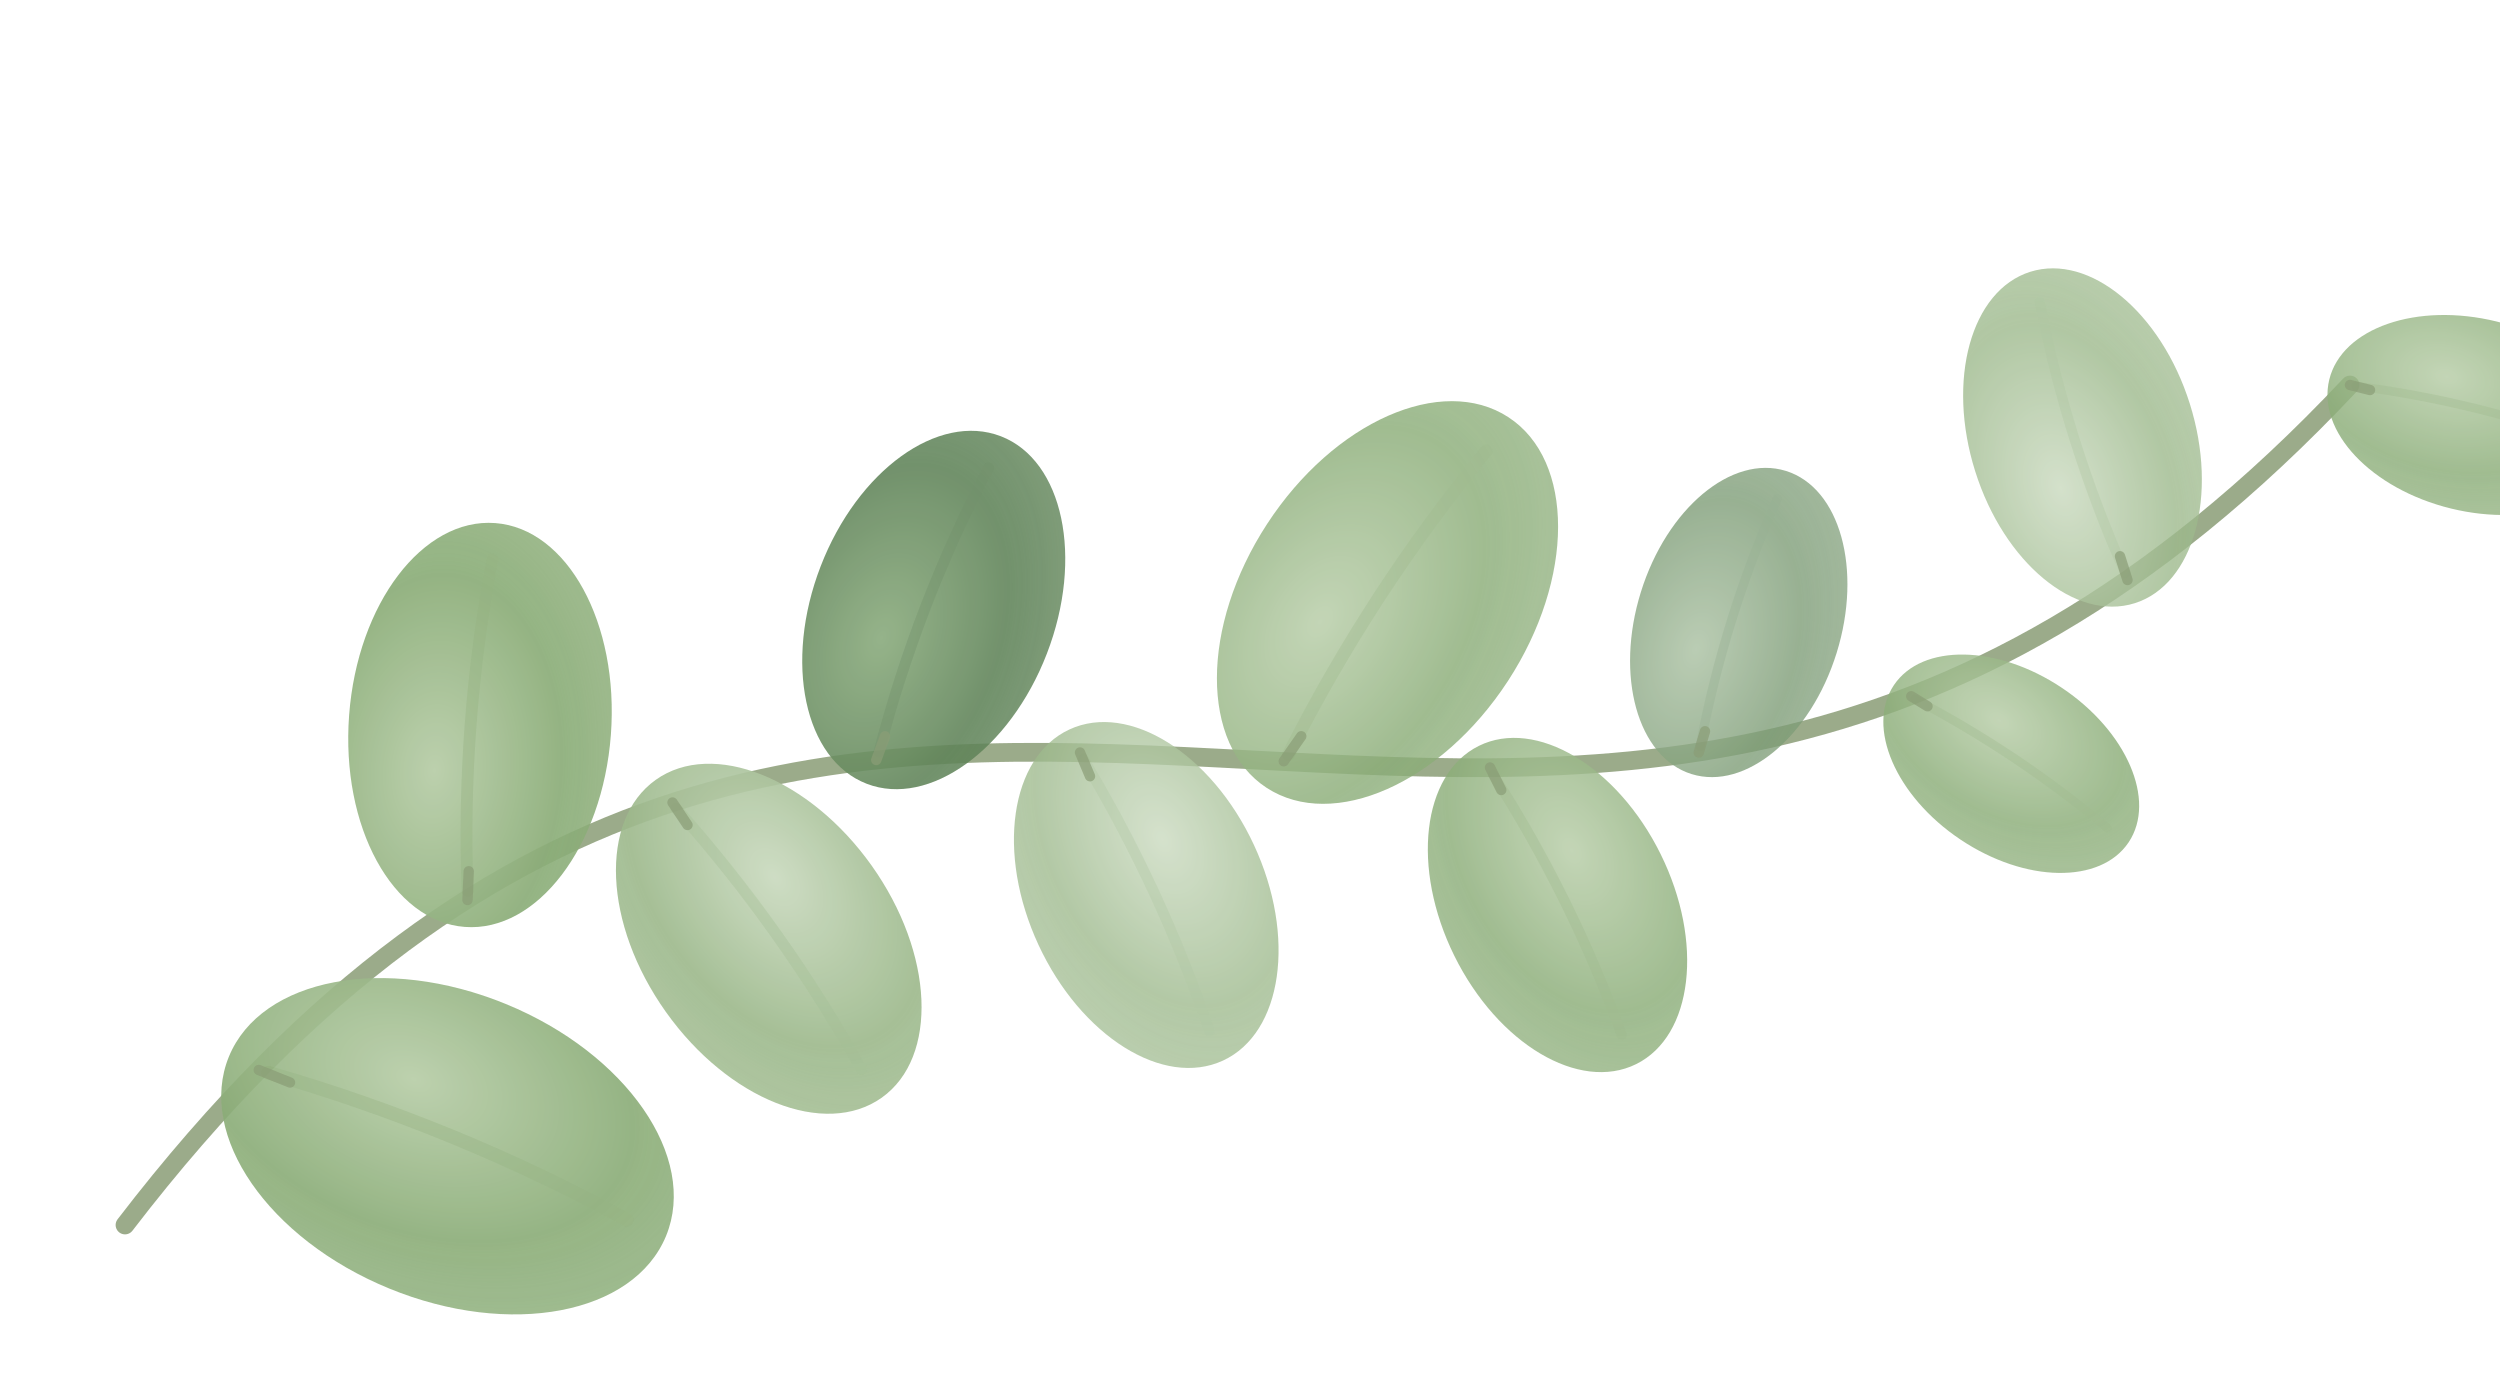
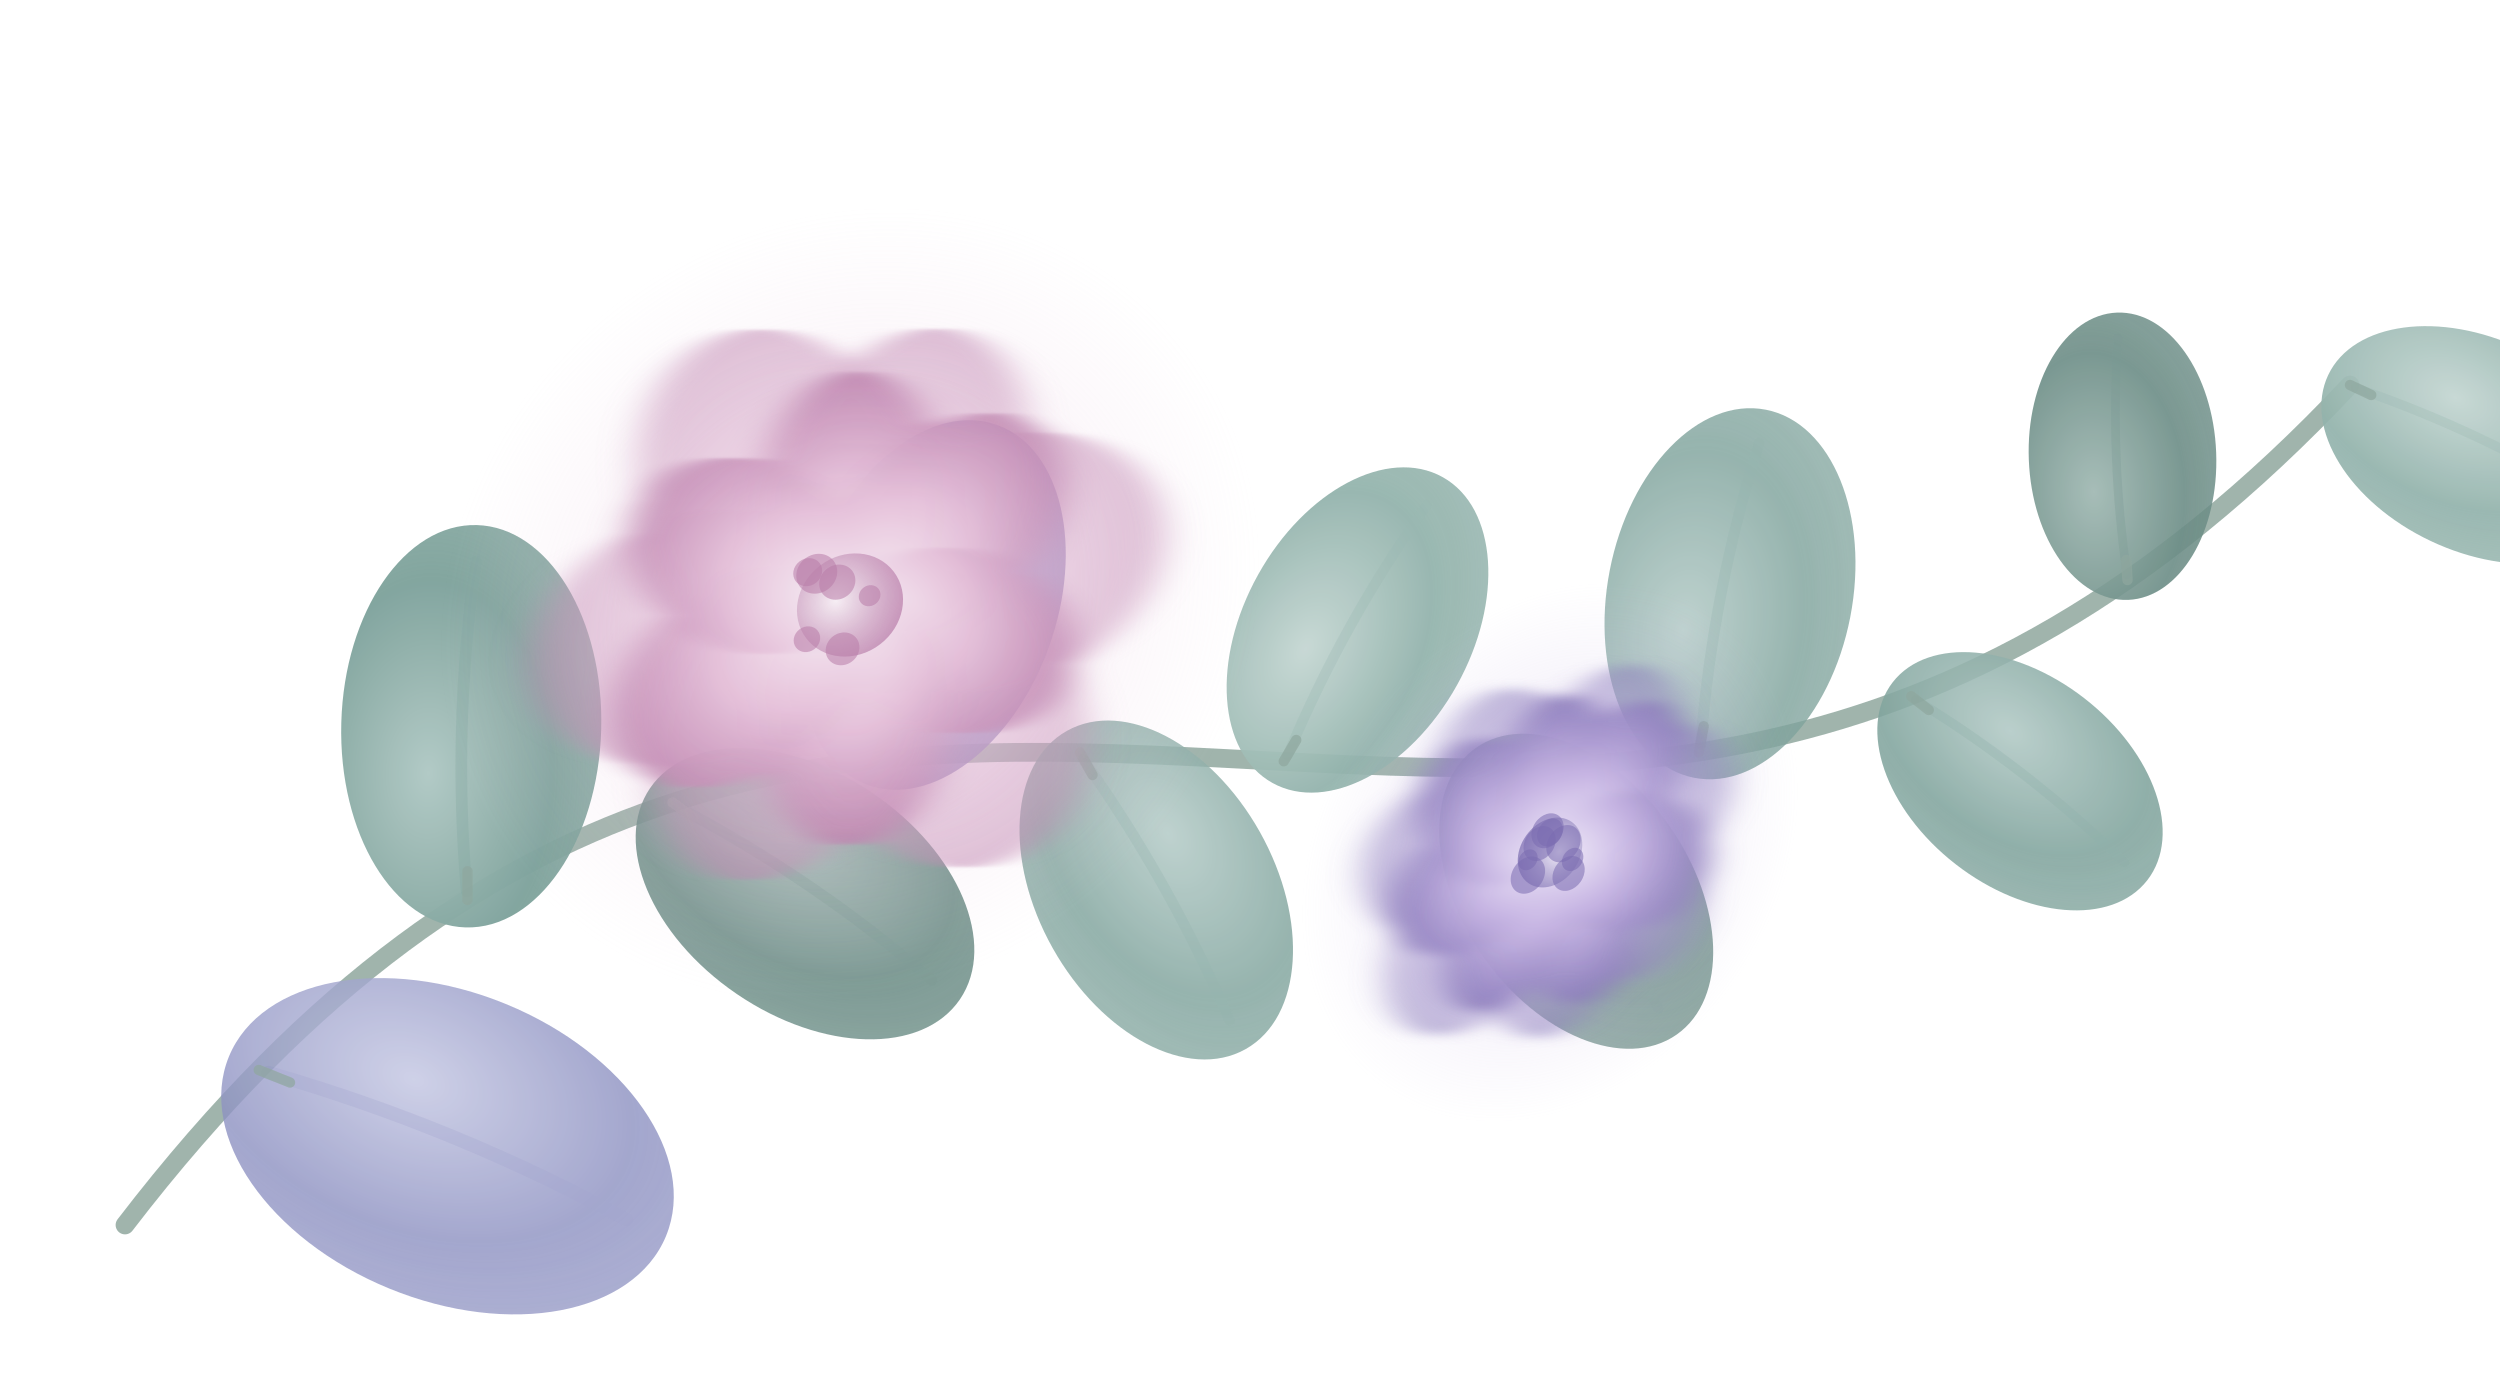
<svg xmlns="http://www.w3.org/2000/svg" viewBox="0 0 200 110" width="200" height="110" fill="none">
  <defs>
    <radialGradient id="lg0" cx="38%" cy="34%" r="78%">
-       <stop offset="0%" stop-color="#c9d9be" />
-       <stop offset="62%" stop-color="#9db98c" />
-       <stop offset="100%" stop-color="#9db98c" stop-opacity=".88" />
+       <stop offset="0%" stop-color="#C4D6D2" />
+       <stop offset="62%" stop-color="#93B3AC" />
+       <stop offset="100%" stop-color="#93B3AC" stop-opacity=".88" />
    </radialGradient>
    <radialGradient id="lg1" cx="38%" cy="34%" r="78%">
-       <stop offset="0%" stop-color="#b6cca6" />
-       <stop offset="62%" stop-color="#8bad78" />
-       <stop offset="100%" stop-color="#8bad78" stop-opacity=".88" />
+       <stop offset="0%" stop-color="#B0C8C4" />
+       <stop offset="62%" stop-color="#7FA39C" />
+       <stop offset="100%" stop-color="#7FA39C" stop-opacity=".88" />
    </radialGradient>
    <radialGradient id="lg2" cx="38%" cy="34%" r="78%">
-       <stop offset="0%" stop-color="#9dba8c" />
-       <stop offset="62%" stop-color="#75996a" />
-       <stop offset="100%" stop-color="#75996a" stop-opacity=".88" />
+       <stop offset="0%" stop-color="#A7BFC6" />
+       <stop offset="62%" stop-color="#758FA0" />
+       <stop offset="100%" stop-color="#758FA0" stop-opacity=".88" />
    </radialGradient>
    <radialGradient id="lg3" cx="38%" cy="34%" r="78%">
-       <stop offset="0%" stop-color="#87a97a" />
-       <stop offset="62%" stop-color="#5f8358" />
-       <stop offset="100%" stop-color="#5f8358" stop-opacity=".88" />
+       <stop offset="0%" stop-color="#9DB6B0" />
+       <stop offset="62%" stop-color="#6C8D86" />
+       <stop offset="100%" stop-color="#6C8D86" stop-opacity=".88" />
    </radialGradient>
    <radialGradient id="lg4" cx="38%" cy="34%" r="78%">
-       <stop offset="0%" stop-color="#a8bfa0" />
-       <stop offset="62%" stop-color="#7d9c76" />
-       <stop offset="100%" stop-color="#7d9c76" stop-opacity=".88" />
-     </radialGradient>
+       <stop offset="0%" stop-color="#C3C6E2" />
+       <stop offset="62%" stop-color="#8E92C2" />
+       <stop offset="100%" stop-color="#8E92C2" stop-opacity=".88" />
+     </radialGradient>
+     <radialGradient id="lg5" cx="38%" cy="34%" r="78%">
+       <stop offset="0%" stop-color="#B6ADD6" />
+       <stop offset="62%" stop-color="#8074B2" />
+       <stop offset="100%" stop-color="#8074B2" stop-opacity=".88" />
+     </radialGradient>
+     <radialGradient id="pt0" cx="50%" cy="88%" r="96%">
+       <stop offset="0%" stop-color="#F3EEF8" />
+       <stop offset="42%" stop-color="#D4C9EC" />
+       <stop offset="100%" stop-color="#8E7FC4" stop-opacity=".92" />
+     </radialGradient>
+     <radialGradient id="ct0" cx="42%" cy="38%" r="70%">
+       <stop offset="0%" stop-color="#F3EEF8" />
+       <stop offset="100%" stop-color="#8E7FC4" stop-opacity=".75" />
+     </radialGradient>
+     <radialGradient id="hl0" cx="50%" cy="50%" r="50%">
+       <stop offset="0%" stop-color="#D4C9EC" stop-opacity=".38" />
+       <stop offset="58%" stop-color="#D4C9EC" stop-opacity=".16" />
+       <stop offset="100%" stop-color="#D4C9EC" stop-opacity="0" />
+     </radialGradient>
+     <radialGradient id="pt1" cx="50%" cy="88%" r="96%">
+       <stop offset="0%" stop-color="#F1EFFA" />
+       <stop offset="42%" stop-color="#C2C6EC" />
+       <stop offset="100%" stop-color="#7C86C6" stop-opacity=".92" />
+     </radialGradient>
+     <radialGradient id="ct1" cx="42%" cy="38%" r="70%">
+       <stop offset="0%" stop-color="#F1EFFA" />
+       <stop offset="100%" stop-color="#7C86C6" stop-opacity=".75" />
+     </radialGradient>
+     <radialGradient id="hl1" cx="50%" cy="50%" r="50%">
+       <stop offset="0%" stop-color="#C2C6EC" stop-opacity=".38" />
+       <stop offset="58%" stop-color="#C2C6EC" stop-opacity=".16" />
+       <stop offset="100%" stop-color="#C2C6EC" stop-opacity="0" />
+     </radialGradient>
+     <radialGradient id="pt2" cx="50%" cy="88%" r="96%">
+       <stop offset="0%" stop-color="#F6EEF4" />
+       <stop offset="42%" stop-color="#E7C4DC" />
+       <stop offset="100%" stop-color="#B87BA8" stop-opacity=".92" />
+     </radialGradient>
+     <radialGradient id="ct2" cx="42%" cy="38%" r="70%">
+       <stop offset="0%" stop-color="#F6EEF4" />
+       <stop offset="100%" stop-color="#B87BA8" stop-opacity=".75" />
+     </radialGradient>
+     <radialGradient id="hl2" cx="50%" cy="50%" r="50%">
+       <stop offset="0%" stop-color="#E7C4DC" stop-opacity=".38" />
+       <stop offset="58%" stop-color="#E7C4DC" stop-opacity=".16" />
+       <stop offset="100%" stop-color="#E7C4DC" stop-opacity="0" />
+     </radialGradient>
+     <radialGradient id="pt3" cx="50%" cy="88%" r="96%">
+       <stop offset="0%" stop-color="#FBF0F2" />
+       <stop offset="42%" stop-color="#EFCBD4" />
+       <stop offset="100%" stop-color="#C88C9E" stop-opacity=".92" />
+     </radialGradient>
+     <radialGradient id="ct3" cx="42%" cy="38%" r="70%">
+       <stop offset="0%" stop-color="#FBF0F2" />
+       <stop offset="100%" stop-color="#C88C9E" stop-opacity=".75" />
+     </radialGradient>
+     <radialGradient id="hl3" cx="50%" cy="50%" r="50%">
+       <stop offset="0%" stop-color="#EFCBD4" stop-opacity=".38" />
+       <stop offset="58%" stop-color="#EFCBD4" stop-opacity=".16" />
+       <stop offset="100%" stop-color="#EFCBD4" stop-opacity="0" />
+     </radialGradient>
+     <radialGradient id="pt4" cx="50%" cy="88%" r="96%">
+       <stop offset="0%" stop-color="#F2EDF9" />
+       <stop offset="42%" stop-color="#C8B6E4" />
+       <stop offset="100%" stop-color="#7A6BB0" stop-opacity=".92" />
+     </radialGradient>
+     <radialGradient id="ct4" cx="42%" cy="38%" r="70%">
+       <stop offset="0%" stop-color="#F2EDF9" />
+       <stop offset="100%" stop-color="#7A6BB0" stop-opacity=".75" />
+     </radialGradient>
+     <radialGradient id="hl4" cx="50%" cy="50%" r="50%">
+       <stop offset="0%" stop-color="#C8B6E4" stop-opacity=".38" />
+       <stop offset="58%" stop-color="#C8B6E4" stop-opacity=".16" />
+       <stop offset="100%" stop-color="#C8B6E4" stop-opacity="0" />
+     </radialGradient>
+     <filter id="wc" x="-40%" y="-40%" width="180%" height="180%">
+       <feGaussianBlur stdDeviation="1.1" />
+     </filter>
  </defs>
-   <path d="M10.0 98.0 C70.0 19.8 124.0 99.0 188.0 30.8" fill="none" stroke="#8a9c76" stroke-width="1.5" stroke-linecap="round" opacity=".85" />
-   <g transform="translate(35.8 91.7) rotate(22.3)" opacity="0.91">
-     <ellipse rx="18.9" ry="12.3" fill="url(#lg1)" />
-     <path d="M-15.5 0 Q0 -1.7 15.5 0" fill="none" stroke="#8bad78" stroke-opacity=".38" stroke-width="1.11" stroke-linecap="round" />
-   </g>
-   <path d="M20.7 85.6 L23.2 86.6" stroke="#8a9c76" stroke-width="0.83" opacity=".7" stroke-linecap="round" />
-   <g transform="translate(38.4 58.0) rotate(-85.7)" opacity="0.92">
-     <ellipse rx="16.2" ry="10.5" fill="url(#lg1)" />
-     <path d="M-13.3 0 Q0 -1.5 13.3 0" fill="none" stroke="#8bad78" stroke-opacity=".38" stroke-width="0.95" stroke-linecap="round" />
-   </g>
-   <path d="M37.4 72.0 L37.5 69.7" stroke="#8a9c76" stroke-width="0.83" opacity=".7" stroke-linecap="round" />
-   <g transform="translate(61.5 75.1) rotate(54.6)" opacity="0.91">
-     <ellipse rx="15.6" ry="10.1" fill="url(#lg0)" />
-     <path d="M-12.8 0 Q0 -1.4 12.8 0" fill="none" stroke="#9db98c" stroke-opacity=".38" stroke-width="0.91" stroke-linecap="round" />
-   </g>
-   <path d="M53.8 64.2 L55.0 66.0" stroke="#8a9c76" stroke-width="0.83" opacity=".7" stroke-linecap="round" />
-   <g transform="translate(74.7 48.8) rotate(-68.9)" opacity="0.88">
-     <ellipse rx="14.9" ry="9.7" fill="url(#lg3)" />
-     <path d="M-12.2 0 Q0 -1.4 12.2 0" fill="none" stroke="#5f8358" stroke-opacity=".38" stroke-width="0.87" stroke-linecap="round" />
-   </g>
-   <path d="M70.1 60.8 L70.8 58.9" stroke="#8a9c76" stroke-width="0.83" opacity=".7" stroke-linecap="round" />
-   <g transform="translate(91.7 71.6) rotate(65.1)" opacity="0.78">
-     <ellipse rx="14.6" ry="9.5" fill="url(#lg0)" />
-     <path d="M-12.0 0 Q0 -1.3 12.0 0" fill="none" stroke="#9db98c" stroke-opacity=".38" stroke-width="0.86" stroke-linecap="round" />
-   </g>
-   <path d="M86.4 60.2 L87.2 62.1" stroke="#8a9c76" stroke-width="0.83" opacity=".7" stroke-linecap="round" />
-   <g transform="translate(111.0 48.2) rotate(-56.9)" opacity="0.82">
-     <ellipse rx="17.7" ry="11.5" fill="url(#lg1)" />
-     <path d="M-14.5 0 Q0 -1.6 14.5 0" fill="none" stroke="#8bad78" stroke-opacity=".38" stroke-width="1.03" stroke-linecap="round" />
-   </g>
-   <path d="M102.7 60.9 L104.1 58.9" stroke="#8a9c76" stroke-width="0.83" opacity=".7" stroke-linecap="round" />
-   <g transform="translate(124.6 72.4) rotate(63.7)" opacity="0.82">
-     <ellipse rx="14.2" ry="9.2" fill="url(#lg1)" />
-     <path d="M-11.6 0 Q0 -1.3 11.6 0" fill="none" stroke="#8bad78" stroke-opacity=".38" stroke-width="0.83" stroke-linecap="round" />
-   </g>
-   <path d="M119.2 61.4 L120.1 63.2" stroke="#8a9c76" stroke-width="0.83" opacity=".7" stroke-linecap="round" />
-   <g transform="translate(139.1 49.8) rotate(-72.7)" opacity="0.79">
-     <ellipse rx="12.7" ry="8.2" fill="url(#lg4)" />
-     <path d="M-10.4 0 Q0 -1.2 10.4 0" fill="none" stroke="#7d9c76" stroke-opacity=".38" stroke-width="0.74" stroke-linecap="round" />
-   </g>
-   <path d="M135.9 60.2 L136.4 58.5" stroke="#8a9c76" stroke-width="0.83" opacity=".7" stroke-linecap="round" />
-   <g transform="translate(160.9 61.1) rotate(33.8)" opacity="0.82">
-     <ellipse rx="11.3" ry="7.3" fill="url(#lg1)" />
-     <path d="M-9.3 0 Q0 -1.0 9.3 0" fill="none" stroke="#8bad78" stroke-opacity=".38" stroke-width="0.70" stroke-linecap="round" />
-   </g>
-   <path d="M152.9 55.7 L154.2 56.5" stroke="#8a9c76" stroke-width="0.83" opacity=".7" stroke-linecap="round" />
-   <g transform="translate(166.6 35.0) rotate(-107.5)" opacity="0.80">
-     <ellipse rx="13.9" ry="9.0" fill="url(#lg0)" />
-     <path d="M-11.4 0 Q0 -1.3 11.4 0" fill="none" stroke="#9db98c" stroke-opacity=".38" stroke-width="0.81" stroke-linecap="round" />
-   </g>
-   <path d="M170.2 46.4 L169.6 44.5" stroke="#8a9c76" stroke-width="0.83" opacity=".7" stroke-linecap="round" />
-   <g transform="translate(197.9 33.2) rotate(13.8)" opacity="0.82">
-     <ellipse rx="11.9" ry="7.7" fill="url(#lg1)" />
-     <path d="M-9.7 0 Q0 -1.1 9.7 0" fill="none" stroke="#8bad78" stroke-opacity=".38" stroke-width="0.70" stroke-linecap="round" />
-   </g>
-   <path d="M188.0 30.8 L189.6 31.2" stroke="#8a9c76" stroke-width="0.83" opacity=".7" stroke-linecap="round" />
+   <path d="M10.0 98.0 C70.0 19.8 124.0 99.0 188.0 30.8" fill="none" stroke="#8FA79E" stroke-width="1.5" stroke-linecap="round" opacity=".85" />
+   <g transform="translate(35.8 91.7) rotate(22.3)" opacity="0.81">
+     <ellipse rx="18.9" ry="12.3" fill="url(#lg4)" />
+     <path d="M-15.5 0 Q0 -1.7 15.5 0" fill="none" stroke="#8E92C2" stroke-opacity=".32" stroke-width="1.11" stroke-linecap="round" />
+   </g>
+   <path d="M20.7 85.6 L23.2 86.6" stroke="#8FA79E" stroke-width="0.83" opacity=".7" stroke-linecap="round" />
+   <g transform="translate(37.7 58.1) rotate(-88.4)" opacity="0.97">
+     <ellipse rx="16.1" ry="10.4" fill="url(#lg1)" />
+     <path d="M-13.2 0 Q0 -1.5 13.2 0" fill="none" stroke="#7FA39C" stroke-opacity=".32" stroke-width="0.94" stroke-linecap="round" />
+   </g>
+   <path d="M37.4 72.0 L37.4 69.7" stroke="#8FA79E" stroke-width="0.83" opacity=".7" stroke-linecap="round" />
+   <g transform="translate(64.4 71.5) rotate(34.3)" opacity="0.88">
+     <ellipse rx="15.0" ry="9.7" fill="url(#lg3)" />
+     <path d="M-12.3 0 Q0 -1.4 12.3 0" fill="none" stroke="#6C8D86" stroke-opacity=".32" stroke-width="0.88" stroke-linecap="round" />
+   </g>
+   <path d="M53.8 64.2 L55.5 65.4" stroke="#8FA79E" stroke-width="0.83" opacity=".7" stroke-linecap="round" />
+   <g transform="translate(74.6 48.4) rotate(-70.2)" opacity="0.84">
+     <ellipse rx="15.3" ry="9.9" fill="url(#lg5)" />
+     <path d="M-12.5 0 Q0 -1.4 12.5 0" fill="none" stroke="#8074B2" stroke-opacity=".32" stroke-width="0.89" stroke-linecap="round" />
+   </g>
+   <path d="M70.1 60.8 L70.8 58.8" stroke="#8FA79E" stroke-width="0.83" opacity=".7" stroke-linecap="round" />
+   <g transform="translate(92.5 71.2) rotate(60.7)" opacity="0.82">
+     <ellipse rx="14.6" ry="9.5" fill="url(#lg1)" />
+     <path d="M-12.0 0 Q0 -1.3 12.0 0" fill="none" stroke="#7FA39C" stroke-opacity=".32" stroke-width="0.86" stroke-linecap="round" />
+   </g>
+   <path d="M86.4 60.2 L87.4 62.0" stroke="#8FA79E" stroke-width="0.83" opacity=".7" stroke-linecap="round" />
+   <g transform="translate(108.6 50.4) rotate(-60.9)" opacity="0.94">
+     <ellipse rx="14.0" ry="9.1" fill="url(#lg0)" />
+     <path d="M-11.5 0 Q0 -1.3 11.5 0" fill="none" stroke="#93B3AC" stroke-opacity=".32" stroke-width="0.82" stroke-linecap="round" />
+   </g>
+   <path d="M102.7 60.9 L103.7 59.2" stroke="#8FA79E" stroke-width="0.83" opacity=".7" stroke-linecap="round" />
+   <g transform="translate(126.1 71.3) rotate(55.0)" opacity="0.79">
+     <ellipse rx="14.0" ry="9.1" fill="url(#lg3)" />
+     <path d="M-11.5 0 Q0 -1.3 11.5 0" fill="none" stroke="#6C8D86" stroke-opacity=".32" stroke-width="0.82" stroke-linecap="round" />
+   </g>
+   <path d="M119.2 61.4 L120.3 63.0" stroke="#8FA79E" stroke-width="0.83" opacity=".7" stroke-linecap="round" />
+   <g transform="translate(138.4 47.5) rotate(-79.0)" opacity="0.82">
+     <ellipse rx="15.0" ry="9.8" fill="url(#lg1)" />
+     <path d="M-12.3 0 Q0 -1.4 12.3 0" fill="none" stroke="#7FA39C" stroke-opacity=".32" stroke-width="0.88" stroke-linecap="round" />
+   </g>
+   <path d="M135.9 60.2 L136.3 58.1" stroke="#8FA79E" stroke-width="0.83" opacity=".7" stroke-linecap="round" />
+   <g transform="translate(161.6 62.5) rotate(37.9)" opacity="0.87">
+     <ellipse rx="12.9" ry="8.4" fill="url(#lg1)" />
+     <path d="M-10.6 0 Q0 -1.2 10.6 0" fill="none" stroke="#7FA39C" stroke-opacity=".32" stroke-width="0.76" stroke-linecap="round" />
+   </g>
+   <path d="M152.9 55.7 L154.3 56.8" stroke="#8FA79E" stroke-width="0.83" opacity=".7" stroke-linecap="round" />
+   <g transform="translate(169.8 36.5) rotate(-92.2)" opacity="0.90">
+     <ellipse rx="11.5" ry="7.5" fill="url(#lg3)" />
+     <path d="M-9.5 0 Q0 -1.0 9.5 0" fill="none" stroke="#6C8D86" stroke-opacity=".32" stroke-width="0.70" stroke-linecap="round" />
+   </g>
+   <path d="M170.2 46.4 L170.1 44.8" stroke="#8FA79E" stroke-width="0.83" opacity=".7" stroke-linecap="round" />
+   <g transform="translate(198.1 35.6) rotate(25.3)" opacity="0.93">
+     <ellipse rx="13.1" ry="8.5" fill="url(#lg0)" />
+     <path d="M-10.7 0 Q0 -1.2 10.7 0" fill="none" stroke="#93B3AC" stroke-opacity=".32" stroke-width="0.76" stroke-linecap="round" />
+   </g>
+   <path d="M188.0 30.8 L189.7 31.6" stroke="#8FA79E" stroke-width="0.83" opacity=".7" stroke-linecap="round" />
+   <g transform="translate(68.0 48.4) rotate(322.7) scale(1 0.90)">
+     <circle r="34.1" fill="url(#hl2)" />
+     <g filter="url(#wc)">
+       <ellipse cx="0" cy="-12.8" rx="10.8" ry="13.8" fill="url(#pt2)" opacity=".55" transform="rotate(6.1)" />
+       <ellipse cx="0" cy="-11.7" rx="9.9" ry="12.6" fill="url(#pt2)" opacity=".55" transform="rotate(57.1)" />
+       <ellipse cx="0" cy="-12.7" rx="10.8" ry="13.7" fill="url(#pt2)" opacity=".55" transform="rotate(113.4)" />
+       <ellipse cx="0" cy="-13.0" rx="11.0" ry="14.0" fill="url(#pt2)" opacity=".55" transform="rotate(178.2)" />
+       <ellipse cx="0" cy="-11.9" rx="10.1" ry="12.8" fill="url(#pt2)" opacity=".55" transform="rotate(242.4)" />
+       <ellipse cx="0" cy="-12.8" rx="10.8" ry="13.8" fill="url(#pt2)" opacity=".55" transform="rotate(297.3)" />
+       <ellipse cx="0" cy="-9.6" rx="7.7" ry="10.4" fill="url(#pt2)" opacity=".9" transform="rotate(34.6)" />
+       <ellipse cx="0" cy="-10.0" rx="8.0" ry="10.8" fill="url(#pt2)" opacity=".9" transform="rotate(86.4)" />
+       <ellipse cx="0" cy="-9.5" rx="7.6" ry="10.3" fill="url(#pt2)" opacity=".9" transform="rotate(148.8)" />
+       <ellipse cx="0" cy="-9.9" rx="7.9" ry="10.7" fill="url(#pt2)" opacity=".9" transform="rotate(212.6)" />
+       <ellipse cx="0" cy="-10.4" rx="8.4" ry="11.3" fill="url(#pt2)" opacity=".9" transform="rotate(274.5)" />
+       <ellipse cx="0" cy="-9.8" rx="7.8" ry="10.6" fill="url(#pt2)" opacity=".9" transform="rotate(335.5)" />
+     </g>
+     <circle r="4.4" fill="url(#ct2)" />
+     <circle cx="-1.1" cy="-4.6" r="1.2" fill="#B87BA8" opacity=".55" />
+     <circle cx="-4.4" cy="0.1" r="1.1" fill="#B87BA8" opacity=".55" />
+     <circle cx="-2.6" cy="2.7" r="1.4" fill="#B87BA8" opacity=".55" />
+     <circle cx="1.7" cy="0.4" r="0.9" fill="#B87BA8" opacity=".55" />
+     <circle cx="-0.6" cy="-4.0" r="1.7" fill="#B87BA8" opacity=".55" />
+     <circle cx="0.3" cy="-2.3" r="1.5" fill="#B87BA8" opacity=".55" />
+   </g>
+   <g transform="translate(124.0 68.2) rotate(125.5) scale(1 0.78)">
+     <circle r="23.2" fill="url(#hl4)" />
+     <g filter="url(#wc)">
+       <ellipse cx="0" cy="-8.1" rx="6.9" ry="8.7" fill="url(#pt4)" opacity=".55" transform="rotate(-1.7)" />
+       <ellipse cx="0" cy="-7.8" rx="6.6" ry="8.5" fill="url(#pt4)" opacity=".55" transform="rotate(46.9)" />
+       <ellipse cx="0" cy="-8.7" rx="7.4" ry="9.4" fill="url(#pt4)" opacity=".55" transform="rotate(97.6)" />
+       <ellipse cx="0" cy="-8.5" rx="7.2" ry="9.1" fill="url(#pt4)" opacity=".55" transform="rotate(148.0)" />
+       <ellipse cx="0" cy="-8.0" rx="6.8" ry="8.6" fill="url(#pt4)" opacity=".55" transform="rotate(201.6)" />
+       <ellipse cx="0" cy="-8.1" rx="6.9" ry="8.8" fill="url(#pt4)" opacity=".55" transform="rotate(261.6)" />
+       <ellipse cx="0" cy="-8.3" rx="7.0" ry="8.9" fill="url(#pt4)" opacity=".55" transform="rotate(304.1)" />
+       <ellipse cx="0" cy="-7.0" rx="5.6" ry="7.6" fill="url(#pt4)" opacity=".9" transform="rotate(28.1)" />
+       <ellipse cx="0" cy="-6.9" rx="5.5" ry="7.4" fill="url(#pt4)" opacity=".9" transform="rotate(81.5)" />
+       <ellipse cx="0" cy="-7.2" rx="5.8" ry="7.8" fill="url(#pt4)" opacity=".9" transform="rotate(128.9)" />
+       <ellipse cx="0" cy="-7.2" rx="5.8" ry="7.8" fill="url(#pt4)" opacity=".9" transform="rotate(179.5)" />
+       <ellipse cx="0" cy="-6.6" rx="5.3" ry="7.1" fill="url(#pt4)" opacity=".9" transform="rotate(231.0)" />
+       <ellipse cx="0" cy="-7.3" rx="5.8" ry="7.9" fill="url(#pt4)" opacity=".9" transform="rotate(278.3)" />
+       <ellipse cx="0" cy="-7.4" rx="6.0" ry="8.0" fill="url(#pt4)" opacity=".9" transform="rotate(337.2)" />
+     </g>
+     <circle r="3.0" fill="url(#ct4)" />
+     <circle cx="-1.2" cy="-0.6" r="1.6" fill="#7A6BB0" opacity=".55" />
+     <circle cx="1.5" cy="1.4" r="0.9" fill="#7A6BB0" opacity=".55" />
+     <circle cx="-1.3" cy="1.2" r="1.2" fill="#7A6BB0" opacity=".55" />
+     <circle cx="-0.6" cy="-2.3" r="1.0" fill="#7A6BB0" opacity=".55" />
+     <circle cx="0.5" cy="-2.8" r="1.5" fill="#7A6BB0" opacity=".55" />
+     <circle cx="2.5" cy="0.5" r="1.6" fill="#7A6BB0" opacity=".55" />
+     <circle cx="-0.1" cy="1.4" r="1.5" fill="#7A6BB0" opacity=".55" />
+     <circle cx="-1.3" cy="1.5" r="1.5" fill="#7A6BB0" opacity=".55" />
+   </g>
</svg>
